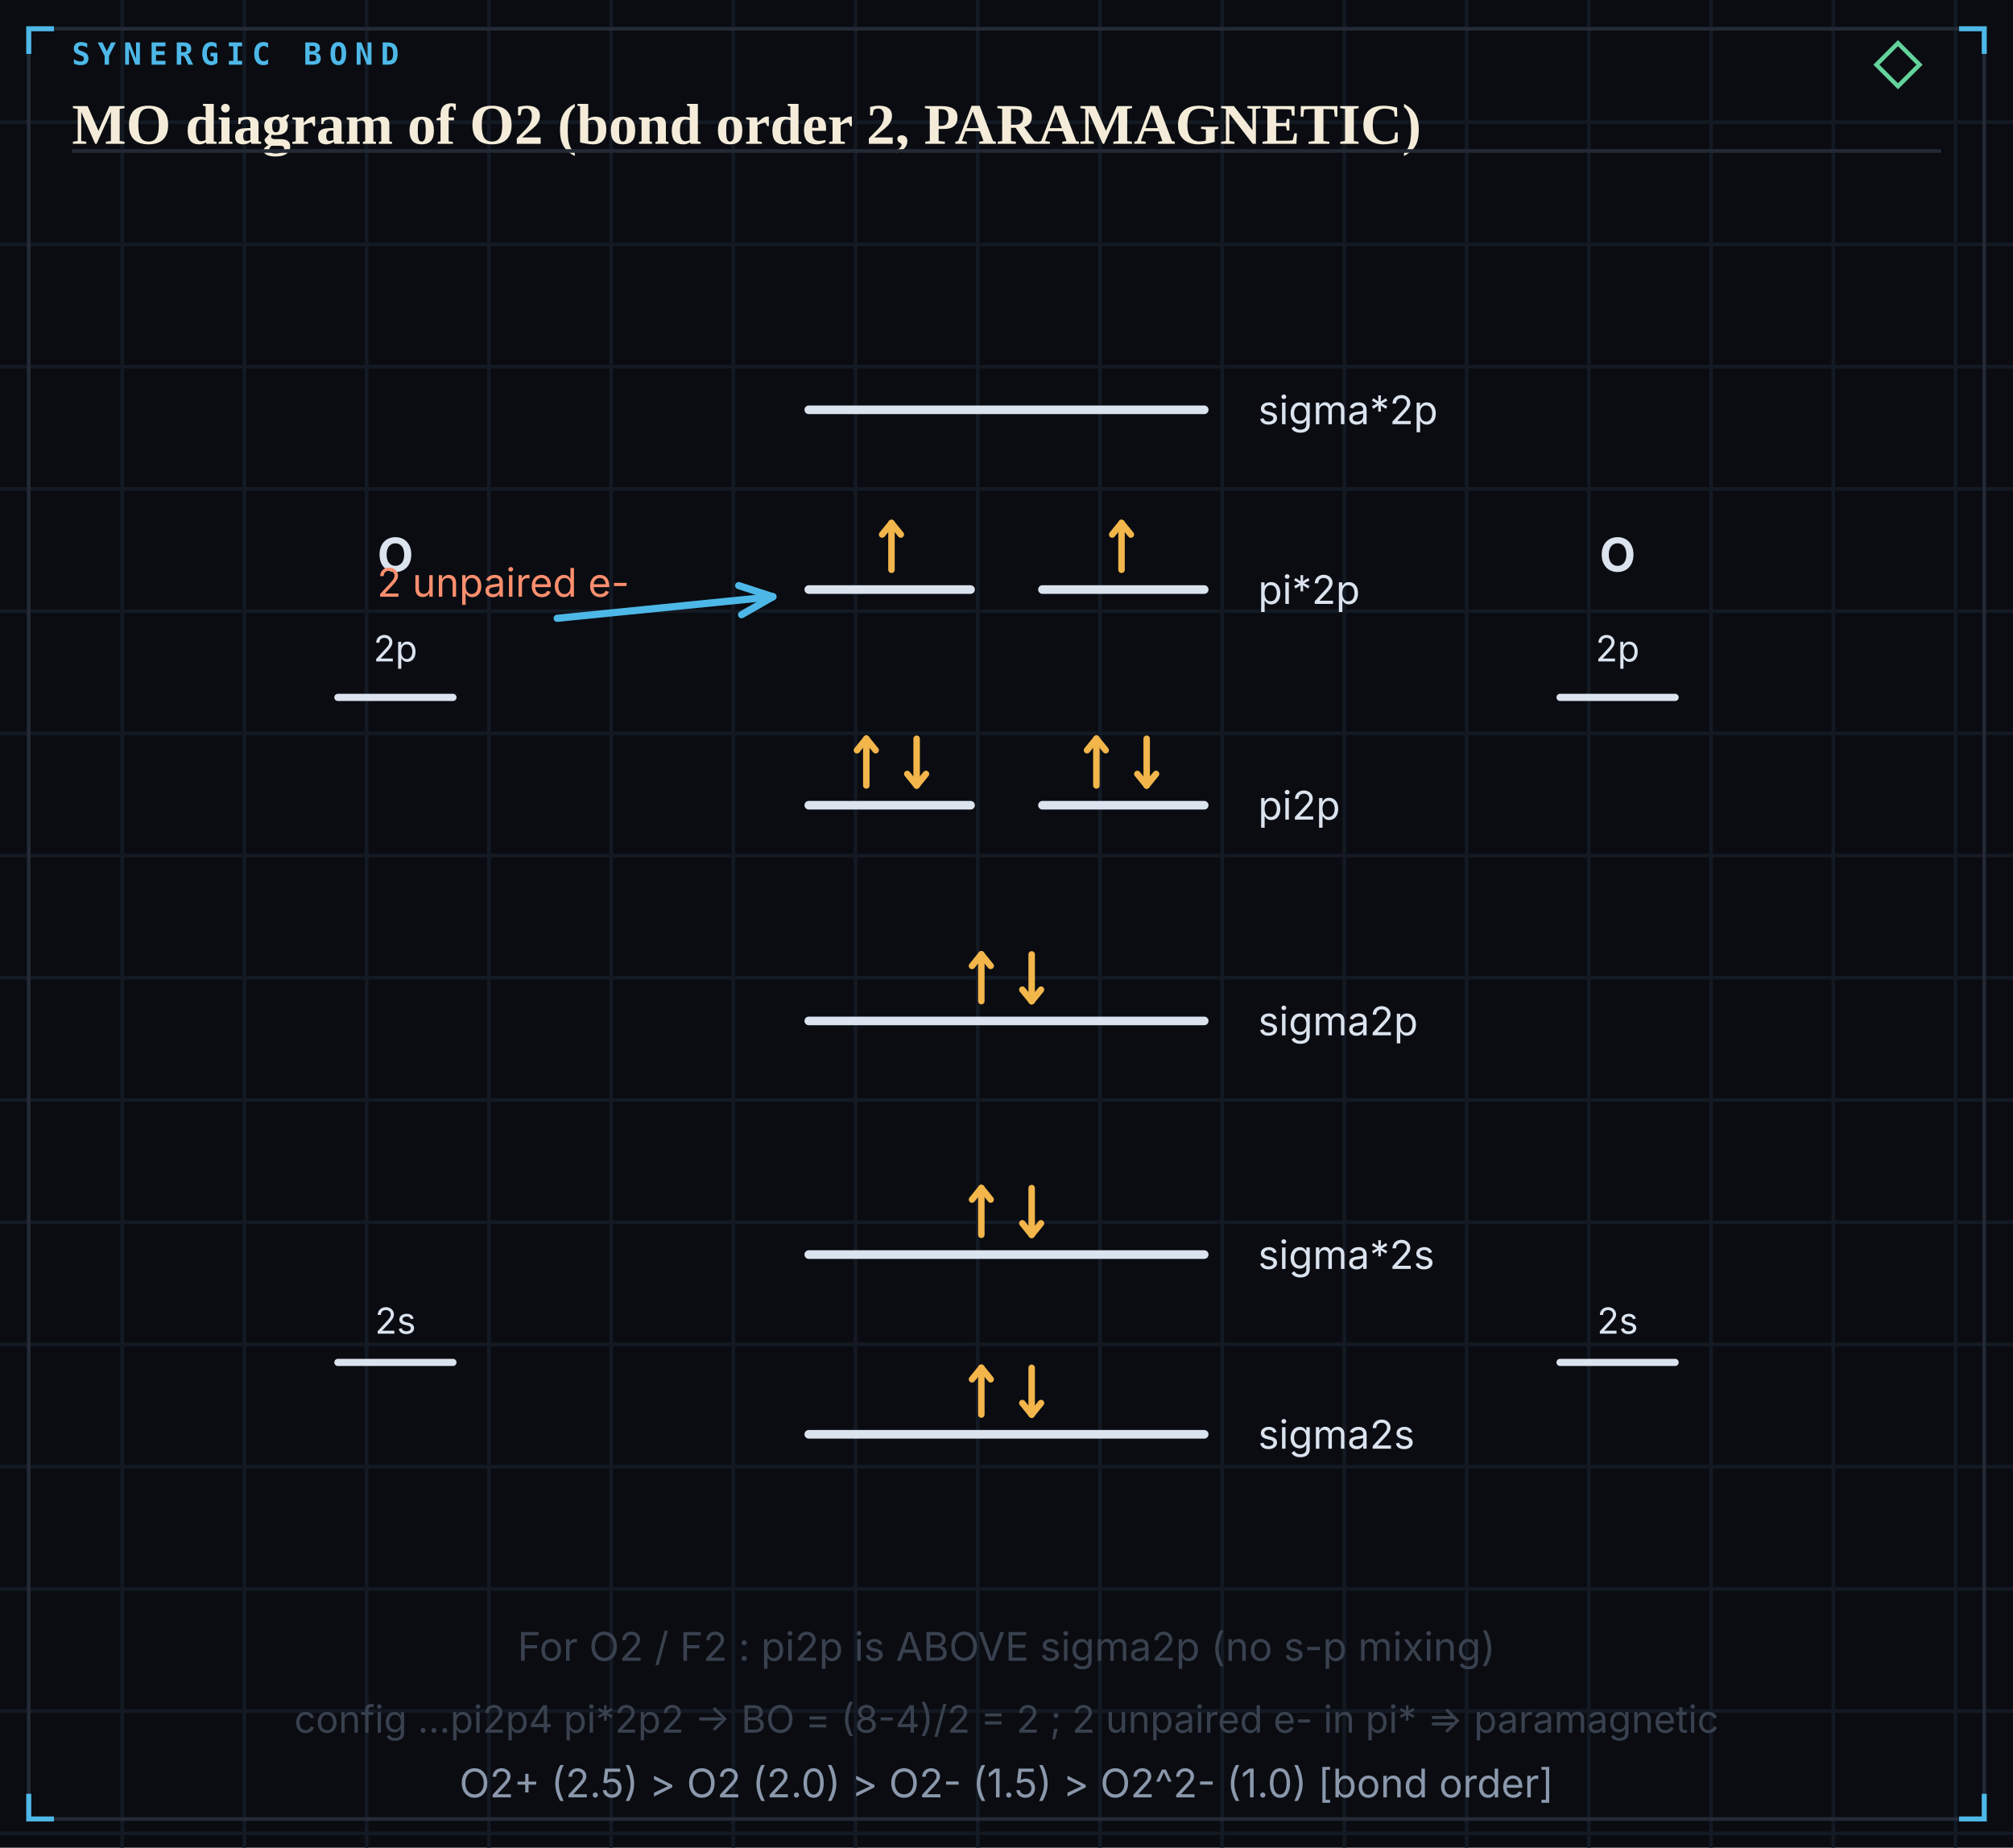
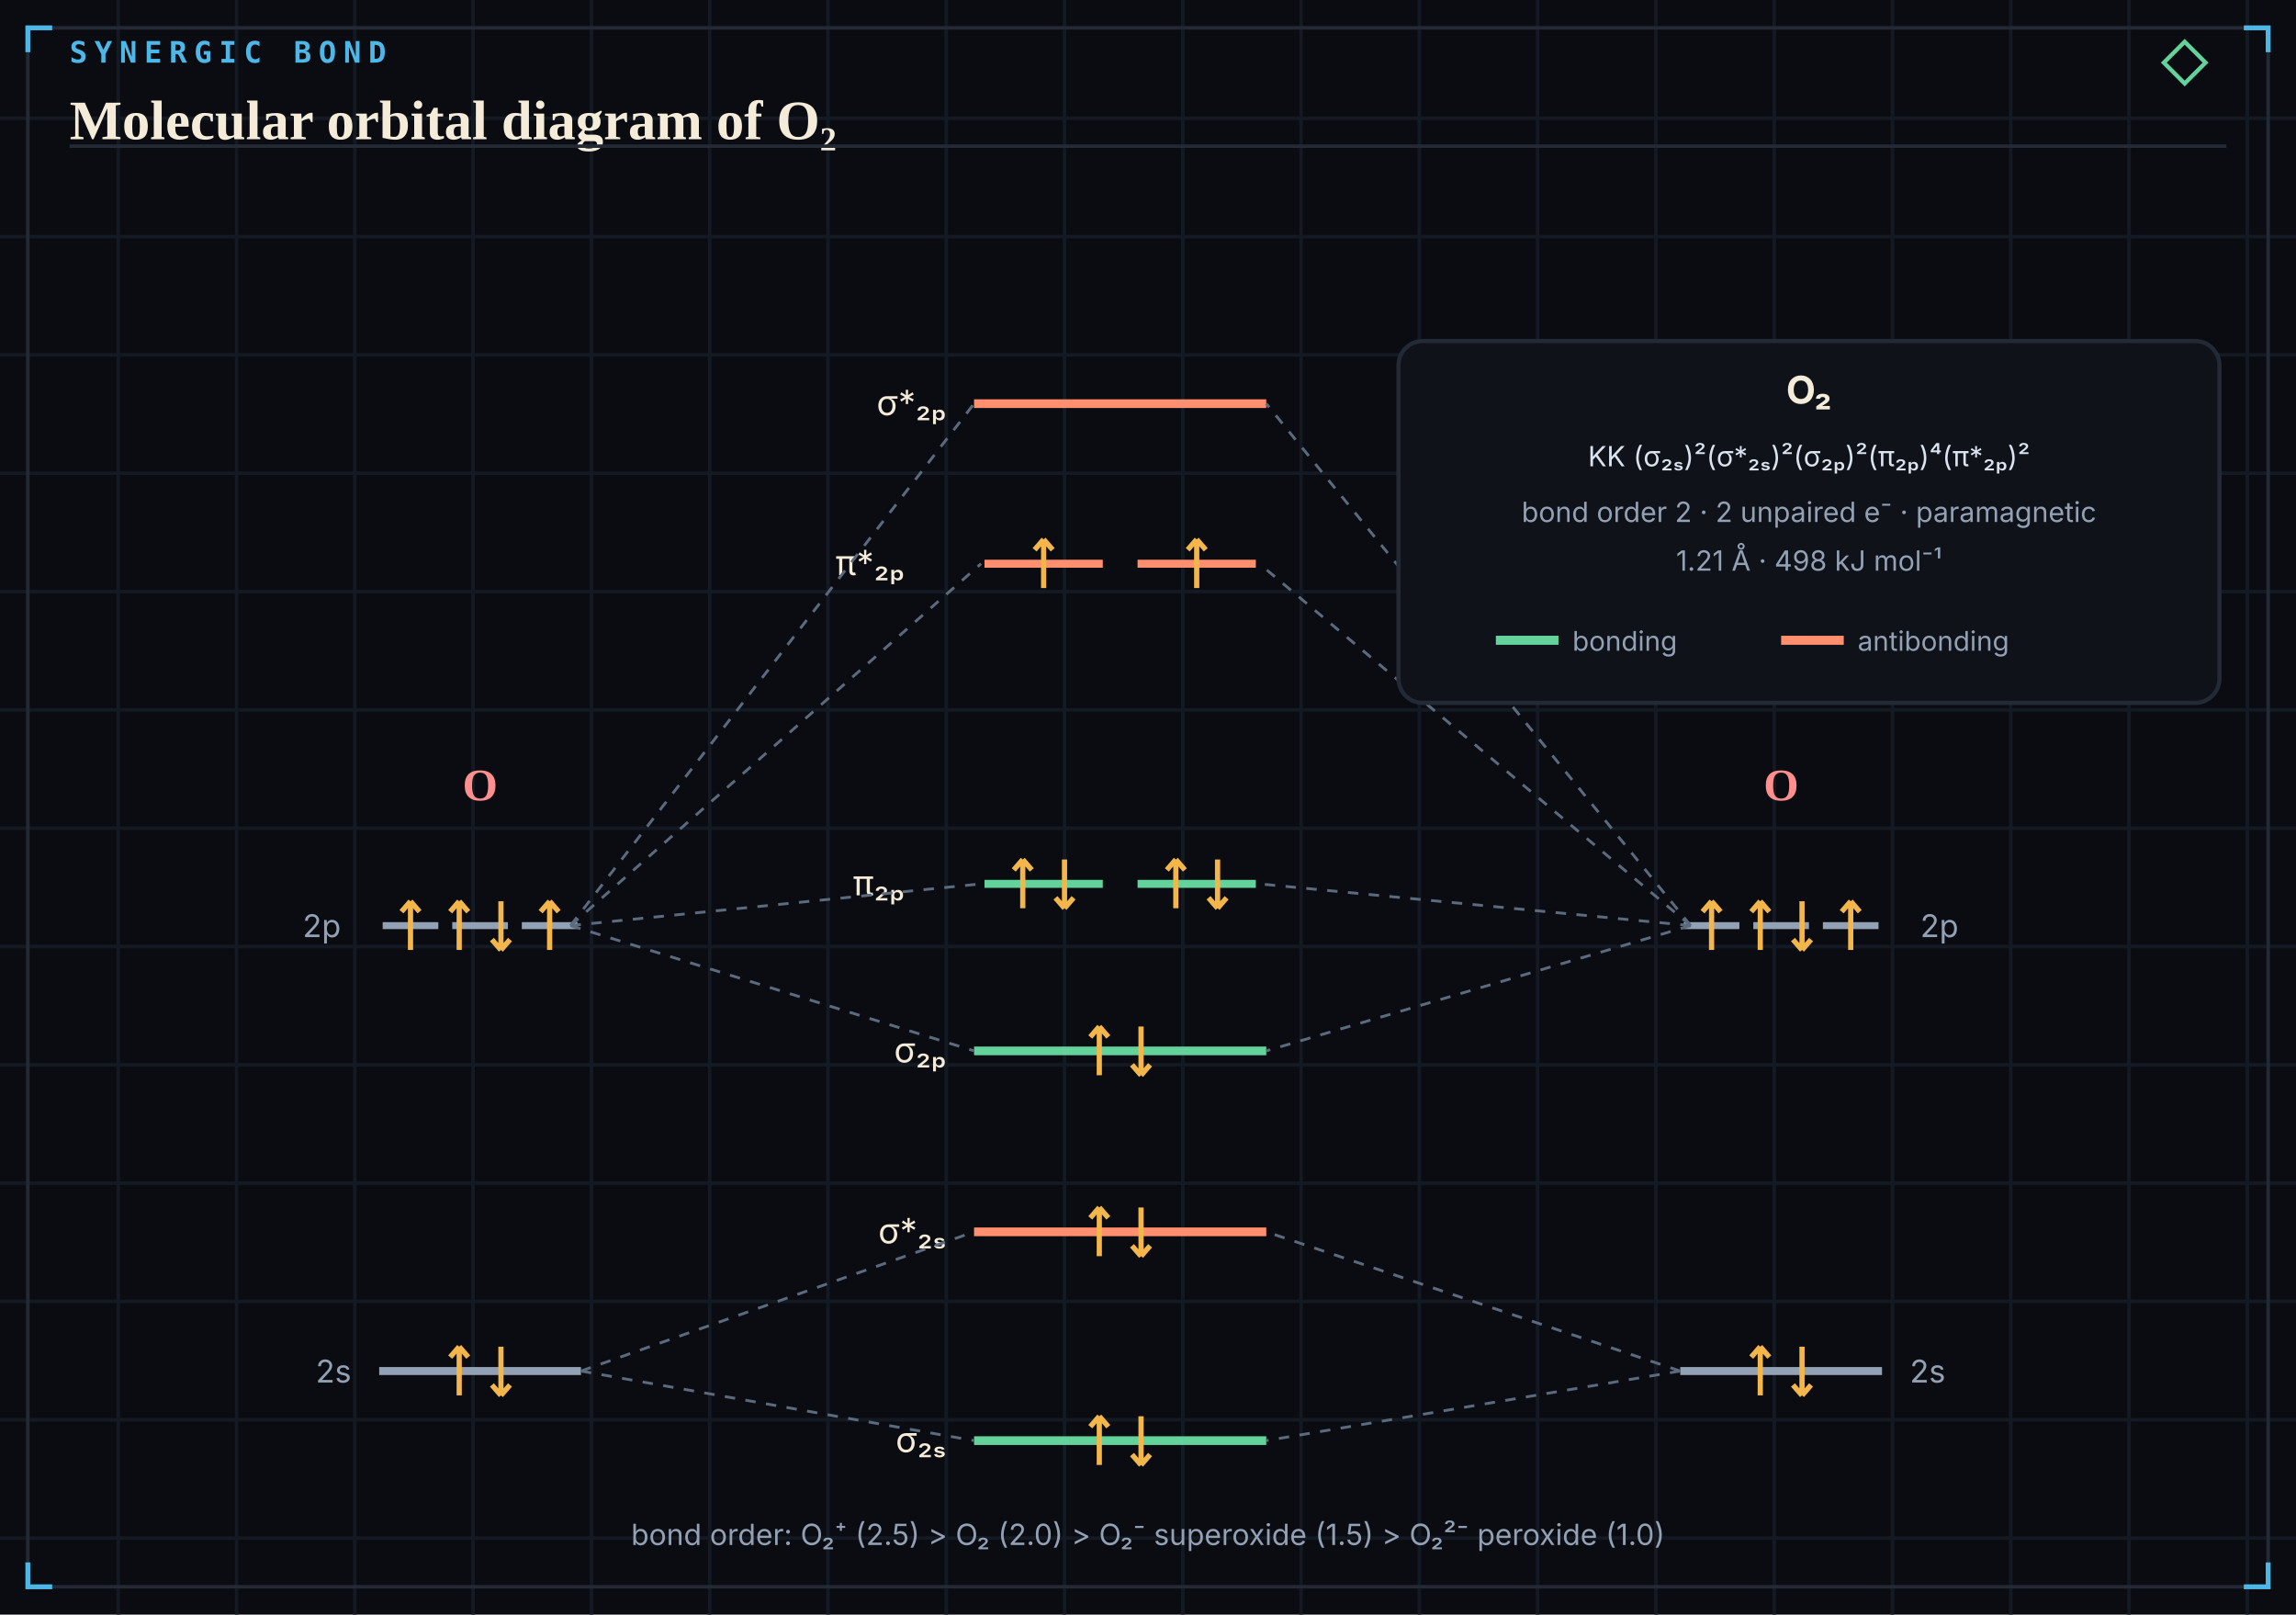
- <svg xmlns="http://www.w3.org/2000/svg" width="560" height="514" viewBox="0 0 560 514" font-family="'Inter','Helvetica Neue',Arial,'DejaVu Sans',sans-serif">
-   <rect width="560" height="514" fill="#0a0c11" />
+ <svg xmlns="http://www.w3.org/2000/svg" width="660" height="464" viewBox="0 0 660 464" font-family="'Inter','Helvetica Neue',Arial,'DejaVu Sans',sans-serif">
+   <rect width="660" height="464" fill="#0a0c11" />
  <g stroke="#141a24" stroke-width="1">
-     <line x1="34" y1="0" x2="34" y2="514" />
-     <line x1="68" y1="0" x2="68" y2="514" />
-     <line x1="102" y1="0" x2="102" y2="514" />
-     <line x1="136" y1="0" x2="136" y2="514" />
-     <line x1="170" y1="0" x2="170" y2="514" />
-     <line x1="204" y1="0" x2="204" y2="514" />
-     <line x1="238" y1="0" x2="238" y2="514" />
-     <line x1="272" y1="0" x2="272" y2="514" />
-     <line x1="306" y1="0" x2="306" y2="514" />
-     <line x1="340" y1="0" x2="340" y2="514" />
-     <line x1="374" y1="0" x2="374" y2="514" />
-     <line x1="408" y1="0" x2="408" y2="514" />
-     <line x1="442" y1="0" x2="442" y2="514" />
-     <line x1="476" y1="0" x2="476" y2="514" />
-     <line x1="510" y1="0" x2="510" y2="514" />
-     <line x1="544" y1="0" x2="544" y2="514" />
-     <line x1="0" y1="34" x2="560" y2="34" />
-     <line x1="0" y1="68" x2="560" y2="68" />
-     <line x1="0" y1="102" x2="560" y2="102" />
-     <line x1="0" y1="136" x2="560" y2="136" />
-     <line x1="0" y1="170" x2="560" y2="170" />
-     <line x1="0" y1="204" x2="560" y2="204" />
-     <line x1="0" y1="238" x2="560" y2="238" />
-     <line x1="0" y1="272" x2="560" y2="272" />
-     <line x1="0" y1="306" x2="560" y2="306" />
-     <line x1="0" y1="340" x2="560" y2="340" />
-     <line x1="0" y1="374" x2="560" y2="374" />
-     <line x1="0" y1="408" x2="560" y2="408" />
-     <line x1="0" y1="442" x2="560" y2="442" />
-     <line x1="0" y1="476" x2="560" y2="476" />
-     <line x1="0" y1="510" x2="560" y2="510" />
+     <line x1="34" y1="0" x2="34" y2="464" />
+     <line x1="68" y1="0" x2="68" y2="464" />
+     <line x1="102" y1="0" x2="102" y2="464" />
+     <line x1="136" y1="0" x2="136" y2="464" />
+     <line x1="170" y1="0" x2="170" y2="464" />
+     <line x1="204" y1="0" x2="204" y2="464" />
+     <line x1="238" y1="0" x2="238" y2="464" />
+     <line x1="272" y1="0" x2="272" y2="464" />
+     <line x1="306" y1="0" x2="306" y2="464" />
+     <line x1="340" y1="0" x2="340" y2="464" />
+     <line x1="374" y1="0" x2="374" y2="464" />
+     <line x1="408" y1="0" x2="408" y2="464" />
+     <line x1="442" y1="0" x2="442" y2="464" />
+     <line x1="476" y1="0" x2="476" y2="464" />
+     <line x1="510" y1="0" x2="510" y2="464" />
+     <line x1="544" y1="0" x2="544" y2="464" />
+     <line x1="578" y1="0" x2="578" y2="464" />
+     <line x1="612" y1="0" x2="612" y2="464" />
+     <line x1="646" y1="0" x2="646" y2="464" />
+     <line x1="0" y1="34" x2="660" y2="34" />
+     <line x1="0" y1="68" x2="660" y2="68" />
+     <line x1="0" y1="102" x2="660" y2="102" />
+     <line x1="0" y1="136" x2="660" y2="136" />
+     <line x1="0" y1="170" x2="660" y2="170" />
+     <line x1="0" y1="204" x2="660" y2="204" />
+     <line x1="0" y1="238" x2="660" y2="238" />
+     <line x1="0" y1="272" x2="660" y2="272" />
+     <line x1="0" y1="306" x2="660" y2="306" />
+     <line x1="0" y1="340" x2="660" y2="340" />
+     <line x1="0" y1="374" x2="660" y2="374" />
+     <line x1="0" y1="408" x2="660" y2="408" />
+     <line x1="0" y1="442" x2="660" y2="442" />
  </g>
-   <rect x="8" y="8" width="544" height="498" fill="none" stroke="#232a36" stroke-width="1" />
+   <rect x="8" y="8" width="644" height="448" fill="none" stroke="#232a36" stroke-width="1" />
  <path d="M 8 15 L 8 8 L 15 8" stroke="#4db8e8" stroke-width="1.4" fill="none" />
-   <path d="M 552 15 L 552 8 L 545 8" stroke="#4db8e8" stroke-width="1.4" fill="none" />
-   <path d="M 8 499 L 8 506 L 15 506" stroke="#4db8e8" stroke-width="1.4" fill="none" />
-   <path d="M 552 499 L 552 506 L 545 506" stroke="#4db8e8" stroke-width="1.4" fill="none" />
+   <path d="M 652 15 L 652 8 L 645 8" stroke="#4db8e8" stroke-width="1.4" fill="none" />
+   <path d="M 8 449 L 8 456 L 15 456" stroke="#4db8e8" stroke-width="1.4" fill="none" />
+   <path d="M 652 449 L 652 456 L 645 456" stroke="#4db8e8" stroke-width="1.4" fill="none" />
  <text x="20" y="18" font-size="8.5" font-weight="bold" fill="#4db8e8" text-anchor="start" font-family="'SF Mono','DejaVu Sans Mono',ui-monospace,Menlo,monospace" letter-spacing="0.24em">SYNERGIC BOND</text>
-   <path d="M 528 12 l 6 6 l -6 6 l -6 -6 z" fill="none" stroke="#63d39b" stroke-width="1.2" />
-   <text x="20" y="40" font-size="16" font-weight="bold" fill="#f4ecd9" text-anchor="start" font-family="'Georgia','Times New Roman',serif">MO diagram of O2   (bond order 2, PARAMAGNETIC)</text>
-   <line x1="20" y1="42" x2="540" y2="42" stroke="#232a36" stroke-width="1" />
+   <path d="M 628 12 l 6 6 l -6 6 l -6 -6 z" fill="none" stroke="#63d39b" stroke-width="1.2" />
+   <text x="20" y="40" font-size="16" font-weight="bold" fill="#f4ecd9" text-anchor="start" font-family="'Georgia','Times New Roman',serif">Molecular orbital diagram of O₂</text>
+   <line x1="20" y1="42" x2="640" y2="42" stroke="#232a36" stroke-width="1" />
  <g transform="translate(0,34)">
-     <line x1="225.0" y1="80.0" x2="335.0" y2="80.0" stroke="#dbe3ef" stroke-width="2.4" stroke-linecap="round" />
-     <text x="350.0" y="84.0" font-size="11" font-weight="normal" fill="#dbe3ef" text-anchor="start">sigma*2p</text>
-     <line x1="225.0" y1="130.0" x2="270.0" y2="130.0" stroke="#dbe3ef" stroke-width="2.4" stroke-linecap="round" />
-     <line x1="290.0" y1="130.0" x2="335.0" y2="130.0" stroke="#dbe3ef" stroke-width="2.4" stroke-linecap="round" />
-     <line x1="248.0" y1="124.5" x2="248.0" y2="111.5" stroke="#f3b64b" stroke-width="1.8" stroke-linecap="round" />
-     <line x1="248.0" y1="111.5" x2="245.4" y2="114.7" stroke="#f3b64b" stroke-width="1.8" stroke-linecap="round" />
-     <line x1="248.0" y1="111.5" x2="250.6" y2="114.7" stroke="#f3b64b" stroke-width="1.8" stroke-linecap="round" />
-     <line x1="312.0" y1="124.5" x2="312.0" y2="111.5" stroke="#f3b64b" stroke-width="1.8" stroke-linecap="round" />
-     <line x1="312.0" y1="111.5" x2="309.4" y2="114.7" stroke="#f3b64b" stroke-width="1.8" stroke-linecap="round" />
-     <line x1="312.0" y1="111.5" x2="314.6" y2="114.7" stroke="#f3b64b" stroke-width="1.8" stroke-linecap="round" />
-     <text x="350.0" y="134.0" font-size="11" font-weight="normal" fill="#dbe3ef" text-anchor="start">pi*2p</text>
-     <line x1="225.0" y1="190.0" x2="270.0" y2="190.0" stroke="#dbe3ef" stroke-width="2.4" stroke-linecap="round" />
-     <line x1="290.0" y1="190.0" x2="335.0" y2="190.0" stroke="#dbe3ef" stroke-width="2.4" stroke-linecap="round" />
-     <line x1="241.0" y1="184.5" x2="241.0" y2="171.5" stroke="#f3b64b" stroke-width="1.8" stroke-linecap="round" />
-     <line x1="241.0" y1="171.5" x2="238.4" y2="174.7" stroke="#f3b64b" stroke-width="1.8" stroke-linecap="round" />
-     <line x1="241.0" y1="171.5" x2="243.6" y2="174.7" stroke="#f3b64b" stroke-width="1.8" stroke-linecap="round" />
-     <line x1="255.0" y1="171.5" x2="255.0" y2="184.5" stroke="#f3b64b" stroke-width="1.8" stroke-linecap="round" />
-     <line x1="255.0" y1="184.5" x2="252.4" y2="181.3" stroke="#f3b64b" stroke-width="1.8" stroke-linecap="round" />
-     <line x1="255.0" y1="184.5" x2="257.6" y2="181.3" stroke="#f3b64b" stroke-width="1.8" stroke-linecap="round" />
-     <line x1="305.0" y1="184.5" x2="305.0" y2="171.5" stroke="#f3b64b" stroke-width="1.8" stroke-linecap="round" />
-     <line x1="305.0" y1="171.5" x2="302.4" y2="174.7" stroke="#f3b64b" stroke-width="1.8" stroke-linecap="round" />
-     <line x1="305.0" y1="171.5" x2="307.6" y2="174.7" stroke="#f3b64b" stroke-width="1.8" stroke-linecap="round" />
-     <line x1="319.0" y1="171.5" x2="319.0" y2="184.5" stroke="#f3b64b" stroke-width="1.8" stroke-linecap="round" />
-     <line x1="319.0" y1="184.5" x2="316.4" y2="181.3" stroke="#f3b64b" stroke-width="1.8" stroke-linecap="round" />
-     <line x1="319.0" y1="184.5" x2="321.6" y2="181.3" stroke="#f3b64b" stroke-width="1.8" stroke-linecap="round" />
-     <text x="350.0" y="194.0" font-size="11" font-weight="normal" fill="#dbe3ef" text-anchor="start">pi2p</text>
-     <line x1="225.0" y1="250.0" x2="335.0" y2="250.0" stroke="#dbe3ef" stroke-width="2.4" stroke-linecap="round" />
-     <line x1="273.0" y1="244.5" x2="273.0" y2="231.5" stroke="#f3b64b" stroke-width="1.8" stroke-linecap="round" />
-     <line x1="273.0" y1="231.5" x2="270.4" y2="234.7" stroke="#f3b64b" stroke-width="1.8" stroke-linecap="round" />
-     <line x1="273.0" y1="231.5" x2="275.6" y2="234.7" stroke="#f3b64b" stroke-width="1.8" stroke-linecap="round" />
-     <line x1="287.0" y1="231.5" x2="287.0" y2="244.5" stroke="#f3b64b" stroke-width="1.8" stroke-linecap="round" />
-     <line x1="287.0" y1="244.5" x2="284.4" y2="241.3" stroke="#f3b64b" stroke-width="1.8" stroke-linecap="round" />
-     <line x1="287.0" y1="244.5" x2="289.6" y2="241.3" stroke="#f3b64b" stroke-width="1.8" stroke-linecap="round" />
-     <text x="350.0" y="254.0" font-size="11" font-weight="normal" fill="#dbe3ef" text-anchor="start">sigma2p</text>
-     <line x1="225.0" y1="315.0" x2="335.0" y2="315.0" stroke="#dbe3ef" stroke-width="2.4" stroke-linecap="round" />
-     <line x1="273.0" y1="309.5" x2="273.0" y2="296.5" stroke="#f3b64b" stroke-width="1.8" stroke-linecap="round" />
-     <line x1="273.0" y1="296.5" x2="270.4" y2="299.7" stroke="#f3b64b" stroke-width="1.8" stroke-linecap="round" />
-     <line x1="273.0" y1="296.5" x2="275.6" y2="299.7" stroke="#f3b64b" stroke-width="1.8" stroke-linecap="round" />
-     <line x1="287.0" y1="296.5" x2="287.0" y2="309.5" stroke="#f3b64b" stroke-width="1.8" stroke-linecap="round" />
-     <line x1="287.0" y1="309.5" x2="284.4" y2="306.3" stroke="#f3b64b" stroke-width="1.8" stroke-linecap="round" />
-     <line x1="287.0" y1="309.5" x2="289.6" y2="306.3" stroke="#f3b64b" stroke-width="1.8" stroke-linecap="round" />
-     <text x="350.0" y="319.0" font-size="11" font-weight="normal" fill="#dbe3ef" text-anchor="start">sigma*2s</text>
-     <line x1="225.0" y1="365.0" x2="335.0" y2="365.0" stroke="#dbe3ef" stroke-width="2.4" stroke-linecap="round" />
-     <line x1="273.0" y1="359.5" x2="273.0" y2="346.5" stroke="#f3b64b" stroke-width="1.8" stroke-linecap="round" />
-     <line x1="273.0" y1="346.5" x2="270.4" y2="349.7" stroke="#f3b64b" stroke-width="1.8" stroke-linecap="round" />
-     <line x1="273.0" y1="346.5" x2="275.6" y2="349.7" stroke="#f3b64b" stroke-width="1.8" stroke-linecap="round" />
-     <line x1="287.0" y1="346.5" x2="287.0" y2="359.5" stroke="#f3b64b" stroke-width="1.8" stroke-linecap="round" />
-     <line x1="287.0" y1="359.5" x2="284.4" y2="356.3" stroke="#f3b64b" stroke-width="1.8" stroke-linecap="round" />
-     <line x1="287.0" y1="359.5" x2="289.6" y2="356.3" stroke="#f3b64b" stroke-width="1.8" stroke-linecap="round" />
-     <text x="350.0" y="369.0" font-size="11" font-weight="normal" fill="#dbe3ef" text-anchor="start">sigma2s</text>
-     <line x1="94.0" y1="160.0" x2="126.0" y2="160.0" stroke="#dbe3ef" stroke-width="2" stroke-linecap="round" />
-     <text x="110.0" y="150.0" font-size="10" font-weight="normal" fill="#dbe3ef" text-anchor="middle">2p</text>
-     <line x1="94.0" y1="345.0" x2="126.0" y2="345.0" stroke="#dbe3ef" stroke-width="2" stroke-linecap="round" />
-     <text x="110.0" y="337.0" font-size="10" font-weight="normal" fill="#dbe3ef" text-anchor="middle">2s</text>
-     <text x="110.0" y="125.0" font-size="13" font-weight="bold" fill="#dbe3ef" text-anchor="middle">O</text>
-     <line x1="434.0" y1="160.0" x2="466.0" y2="160.0" stroke="#dbe3ef" stroke-width="2" stroke-linecap="round" />
-     <text x="450.0" y="150.0" font-size="10" font-weight="normal" fill="#dbe3ef" text-anchor="middle">2p</text>
-     <line x1="434.0" y1="345.0" x2="466.0" y2="345.0" stroke="#dbe3ef" stroke-width="2" stroke-linecap="round" />
-     <text x="450.0" y="337.0" font-size="10" font-weight="normal" fill="#dbe3ef" text-anchor="middle">2s</text>
-     <text x="450.0" y="125.0" font-size="13" font-weight="bold" fill="#dbe3ef" text-anchor="middle">O</text>
-     <text x="140.0" y="132.0" font-size="11" font-weight="normal" fill="#ff8f6e" text-anchor="middle">2 unpaired e-</text>
-     <line x1="155.0" y1="138.0" x2="215.0" y2="132.0" stroke="#4db8e8" stroke-width="2" stroke-linecap="round" />
-     <line x1="215.0" y1="132.0" x2="205.5" y2="128.9" stroke="#4db8e8" stroke-width="2" stroke-linecap="round" />
-     <line x1="215.0" y1="132.0" x2="206.3" y2="137.0" stroke="#4db8e8" stroke-width="2" stroke-linecap="round" />
-     <text x="280.0" y="428.0" font-size="11" font-weight="normal" fill="#39414f" text-anchor="middle">For O2 / F2 :  pi2p is ABOVE sigma2p  (no s-p mixing)</text>
-     <text x="280.0" y="448.0" font-size="10.5" font-weight="normal" fill="#39414f" text-anchor="middle">config ...pi2p4 pi*2p2  -&gt;  BO = (8-4)/2 = 2 ;  2 unpaired e- in pi*  =&gt;  paramagnetic</text>
-     <text x="280.0" y="466.0" font-size="11" font-weight="normal" fill="#8b98ac" text-anchor="middle">O2+ (2.5) &gt; O2 (2.0) &gt; O2- (1.5) &gt; O2^2- (1.0)   [bond order]</text>
+     <line x1="109" y1="360" x2="167" y2="360" stroke="#93a1b5" stroke-width="2.3" />
+     <path d="M 132 367 L 132 353 M 132 353 l -2.6 3 M 132 353 l 2.6 3" stroke="#f3b64b" stroke-width="1.5" fill="none" />
+     <path d="M 144 353 L 144 367 M 144 367 l 2.6 -3 M 144 367 l -2.6 -3" stroke="#f3b64b" stroke-width="1.5" fill="none" />
+     <text x="101.0" y="363.3" font-size="9" font-weight="normal" fill="#93a1b5" text-anchor="end">2s</text>
+     <line x1="110" y1="232" x2="126" y2="232" stroke="#93a1b5" stroke-width="2" />
+     <path d="M 118 239 L 118 225 M 118 225 l -2.6 3 M 118 225 l 2.6 3" stroke="#f3b64b" stroke-width="1.5" fill="none" />
+     <line x1="130" y1="232" x2="146" y2="232" stroke="#93a1b5" stroke-width="2" />
+     <path d="M 132 239 L 132 225 M 132 225 l -2.6 3 M 132 225 l 2.6 3" stroke="#f3b64b" stroke-width="1.5" fill="none" />
+     <path d="M 144 225 L 144 239 M 144 239 l 2.6 -3 M 144 239 l -2.6 -3" stroke="#f3b64b" stroke-width="1.5" fill="none" />
+     <line x1="150" y1="232" x2="166" y2="232" stroke="#93a1b5" stroke-width="2" />
+     <path d="M 158 239 L 158 225 M 158 225 l -2.6 3 M 158 225 l 2.6 3" stroke="#f3b64b" stroke-width="1.5" fill="none" />
+     <text x="98.0" y="235.3" font-size="9" font-weight="normal" fill="#93a1b5" text-anchor="end">2p</text>
+     <text x="138.0" y="196.0" font-size="13" font-weight="bold" fill="#ff8f8f" text-anchor="middle" font-family="'Georgia','Times New Roman',serif">O</text>
+     <line x1="483" y1="360" x2="541" y2="360" stroke="#93a1b5" stroke-width="2.3" />
+     <path d="M 506 367 L 506 353 M 506 353 l -2.6 3 M 506 353 l 2.6 3" stroke="#f3b64b" stroke-width="1.5" fill="none" />
+     <path d="M 518 353 L 518 367 M 518 367 l 2.6 -3 M 518 367 l -2.6 -3" stroke="#f3b64b" stroke-width="1.5" fill="none" />
+     <text x="549.0" y="363.3" font-size="9" font-weight="normal" fill="#93a1b5" text-anchor="start">2s</text>
+     <line x1="484" y1="232" x2="500" y2="232" stroke="#93a1b5" stroke-width="2" />
+     <path d="M 492 239 L 492 225 M 492 225 l -2.6 3 M 492 225 l 2.6 3" stroke="#f3b64b" stroke-width="1.5" fill="none" />
+     <line x1="504" y1="232" x2="520" y2="232" stroke="#93a1b5" stroke-width="2" />
+     <path d="M 506 239 L 506 225 M 506 225 l -2.6 3 M 506 225 l 2.6 3" stroke="#f3b64b" stroke-width="1.5" fill="none" />
+     <path d="M 518 225 L 518 239 M 518 239 l 2.6 -3 M 518 239 l -2.6 -3" stroke="#f3b64b" stroke-width="1.5" fill="none" />
+     <line x1="524" y1="232" x2="540" y2="232" stroke="#93a1b5" stroke-width="2" />
+     <path d="M 532 239 L 532 225 M 532 225 l -2.6 3 M 532 225 l 2.6 3" stroke="#f3b64b" stroke-width="1.5" fill="none" />
+     <text x="552.0" y="235.3" font-size="9" font-weight="normal" fill="#93a1b5" text-anchor="start">2p</text>
+     <text x="512.0" y="196.0" font-size="13" font-weight="bold" fill="#ff8f8f" text-anchor="middle" font-family="'Georgia','Times New Roman',serif">O</text>
+     <line x1="280" y1="380" x2="364" y2="380" stroke="#63d39b" stroke-width="2.5" />
+     <path d="M 316 387 L 316 373 M 316 373 l -2.6 3 M 316 373 l 2.6 3" stroke="#f3b64b" stroke-width="1.5" fill="none" />
+     <path d="M 328 373 L 328 387 M 328 387 l 2.6 -3 M 328 387 l -2.6 -3" stroke="#f3b64b" stroke-width="1.5" fill="none" />
+     <text x="272.0" y="383.3" font-size="10" font-weight="normal" fill="#f4ecd9" text-anchor="end">σ₂ₛ</text>
+     <line x1="280" y1="320" x2="364" y2="320" stroke="#ff8f6e" stroke-width="2.5" />
+     <path d="M 316 327 L 316 313 M 316 313 l -2.6 3 M 316 313 l 2.6 3" stroke="#f3b64b" stroke-width="1.5" fill="none" />
+     <path d="M 328 313 L 328 327 M 328 327 l 2.6 -3 M 328 327 l -2.6 -3" stroke="#f3b64b" stroke-width="1.5" fill="none" />
+     <text x="272.0" y="323.3" font-size="10" font-weight="normal" fill="#f4ecd9" text-anchor="end">σ*₂ₛ</text>
+     <line x1="280" y1="268" x2="364" y2="268" stroke="#63d39b" stroke-width="2.5" />
+     <path d="M 316 275 L 316 261 M 316 261 l -2.6 3 M 316 261 l 2.6 3" stroke="#f3b64b" stroke-width="1.5" fill="none" />
+     <path d="M 328 261 L 328 275 M 328 275 l 2.6 -3 M 328 275 l -2.6 -3" stroke="#f3b64b" stroke-width="1.5" fill="none" />
+     <text x="272.0" y="271.3" font-size="10" font-weight="normal" fill="#f4ecd9" text-anchor="end">σ₂ₚ</text>
+     <line x1="283" y1="220" x2="317" y2="220" stroke="#63d39b" stroke-width="2.3" />
+     <line x1="327" y1="220" x2="361" y2="220" stroke="#63d39b" stroke-width="2.3" />
+     <path d="M 294 227 L 294 213 M 294 213 l -2.6 3 M 294 213 l 2.6 3" stroke="#f3b64b" stroke-width="1.5" fill="none" />
+     <path d="M 306 213 L 306 227 M 306 227 l 2.6 -3 M 306 227 l -2.6 -3" stroke="#f3b64b" stroke-width="1.5" fill="none" />
+     <path d="M 338 227 L 338 213 M 338 213 l -2.6 3 M 338 213 l 2.6 3" stroke="#f3b64b" stroke-width="1.5" fill="none" />
+     <path d="M 350 213 L 350 227 M 350 227 l 2.6 -3 M 350 227 l -2.6 -3" stroke="#f3b64b" stroke-width="1.5" fill="none" />
+     <text x="260.0" y="223.3" font-size="10" font-weight="normal" fill="#f4ecd9" text-anchor="end">π₂ₚ</text>
+     <line x1="283" y1="128" x2="317" y2="128" stroke="#ff8f6e" stroke-width="2.3" />
+     <line x1="327" y1="128" x2="361" y2="128" stroke="#ff8f6e" stroke-width="2.3" />
+     <path d="M 300 135 L 300 121 M 300 121 l -2.6 3 M 300 121 l 2.6 3" stroke="#f3b64b" stroke-width="1.5" fill="none" />
+     <path d="M 344 135 L 344 121 M 344 121 l -2.6 3 M 344 121 l 2.6 3" stroke="#f3b64b" stroke-width="1.5" fill="none" />
+     <text x="260.0" y="131.3" font-size="10" font-weight="normal" fill="#f4ecd9" text-anchor="end">π*₂ₚ</text>
+     <line x1="280" y1="82" x2="364" y2="82" stroke="#ff8f6e" stroke-width="2.5" />
+     <text x="272.0" y="85.3" font-size="10" font-weight="normal" fill="#f4ecd9" text-anchor="end">σ*₂ₚ</text>
+     <line x1="167" y1="360" x2="280" y2="380" stroke="#5c6a7e" stroke-width="0.8" stroke-dasharray="3 3" />
+     <line x1="483" y1="360" x2="364" y2="380" stroke="#5c6a7e" stroke-width="0.8" stroke-dasharray="3 3" />
+     <line x1="167" y1="360" x2="280" y2="320" stroke="#5c6a7e" stroke-width="0.8" stroke-dasharray="3 3" />
+     <line x1="483" y1="360" x2="364" y2="320" stroke="#5c6a7e" stroke-width="0.8" stroke-dasharray="3 3" />
+     <line x1="164" y1="232" x2="280" y2="268" stroke="#5c6a7e" stroke-width="0.8" stroke-dasharray="3 3" />
+     <line x1="486" y1="232" x2="364" y2="268" stroke="#5c6a7e" stroke-width="0.8" stroke-dasharray="3 3" />
+     <line x1="164" y1="232" x2="280" y2="82" stroke="#5c6a7e" stroke-width="0.8" stroke-dasharray="3 3" />
+     <line x1="486" y1="232" x2="364" y2="82" stroke="#5c6a7e" stroke-width="0.8" stroke-dasharray="3 3" />
+     <line x1="164" y1="232" x2="282" y2="220" stroke="#5c6a7e" stroke-width="0.8" stroke-dasharray="3 3" />
+     <line x1="486" y1="232" x2="362" y2="220" stroke="#5c6a7e" stroke-width="0.8" stroke-dasharray="3 3" />
+     <line x1="164" y1="232" x2="282" y2="128" stroke="#5c6a7e" stroke-width="0.8" stroke-dasharray="3 3" />
+     <line x1="486" y1="232" x2="362" y2="128" stroke="#5c6a7e" stroke-width="0.8" stroke-dasharray="3 3" />
+     <rect x="402" y="64" width="236" height="104" rx="7" fill="#0f1219" stroke="#232a36" stroke-width="1.2" />
+     <text x="520.0" y="82.0" font-size="11" font-weight="bold" fill="#f4ecd9" text-anchor="middle">O₂</text>
+     <text x="520.0" y="100.0" font-size="8" font-weight="normal" fill="#dbe3ef" text-anchor="middle">KK (σ₂ₛ)²(σ*₂ₛ)²(σ₂ₚ)²(π₂ₚ)⁴(π*₂ₚ)²</text>
+     <text x="520.0" y="116.0" font-size="8" font-weight="normal" fill="#93a1b5" text-anchor="middle">bond order 2  ·  2 unpaired e⁻  ·  paramagnetic</text>
+     <text x="520.0" y="130.0" font-size="8" font-weight="normal" fill="#93a1b5" text-anchor="middle">1.21 Å  ·  498 kJ mol⁻¹</text>
+     <line x1="430" y1="150" x2="448" y2="150" stroke="#63d39b" stroke-width="2.6" />
+     <text x="452.0" y="153.0" font-size="7.8" font-weight="normal" fill="#93a1b5" text-anchor="start">bonding</text>
+     <line x1="512" y1="150" x2="530" y2="150" stroke="#ff8f6e" stroke-width="2.6" />
+     <text x="534.0" y="153.0" font-size="7.8" font-weight="normal" fill="#93a1b5" text-anchor="start">antibonding</text>
+     <text x="330.0" y="410.0" font-size="8.4" font-weight="normal" fill="#93a1b5" text-anchor="middle">bond order:  O₂⁺ (2.5)  &gt;  O₂ (2.0)  &gt;  O₂⁻ superoxide (1.5)  &gt;  O₂²⁻ peroxide (1.0)</text>
  </g>
</svg>
